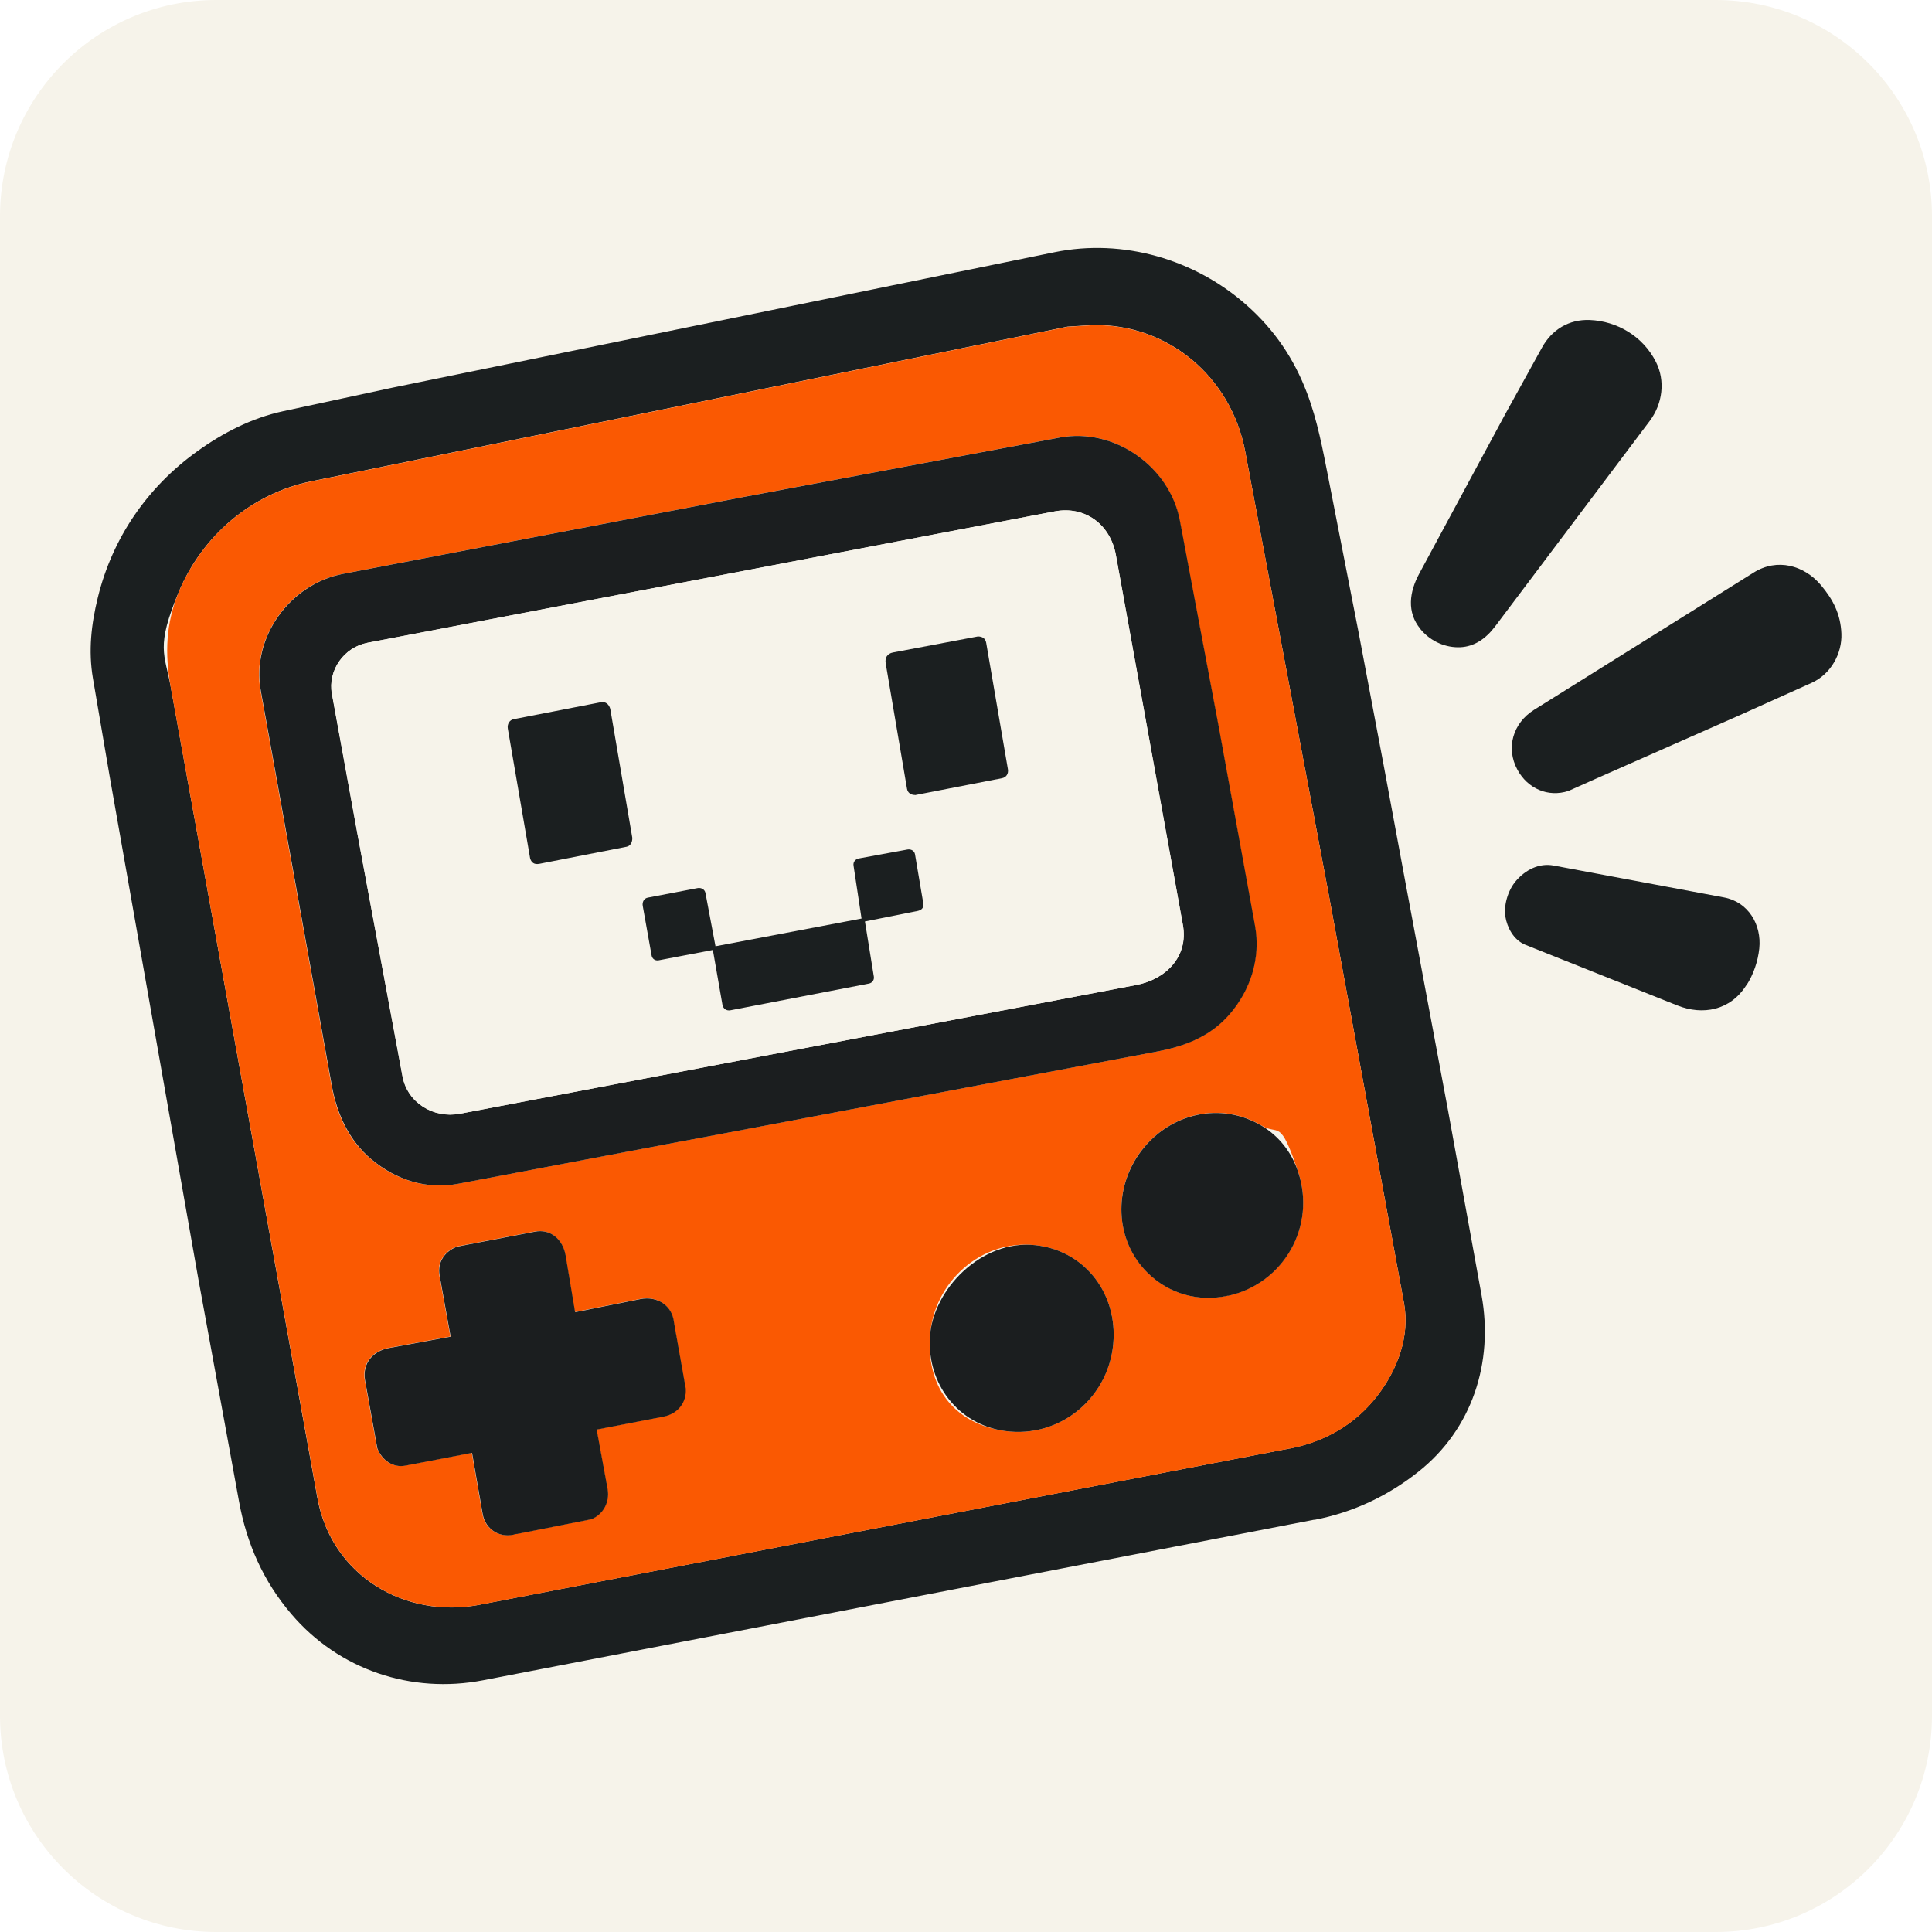
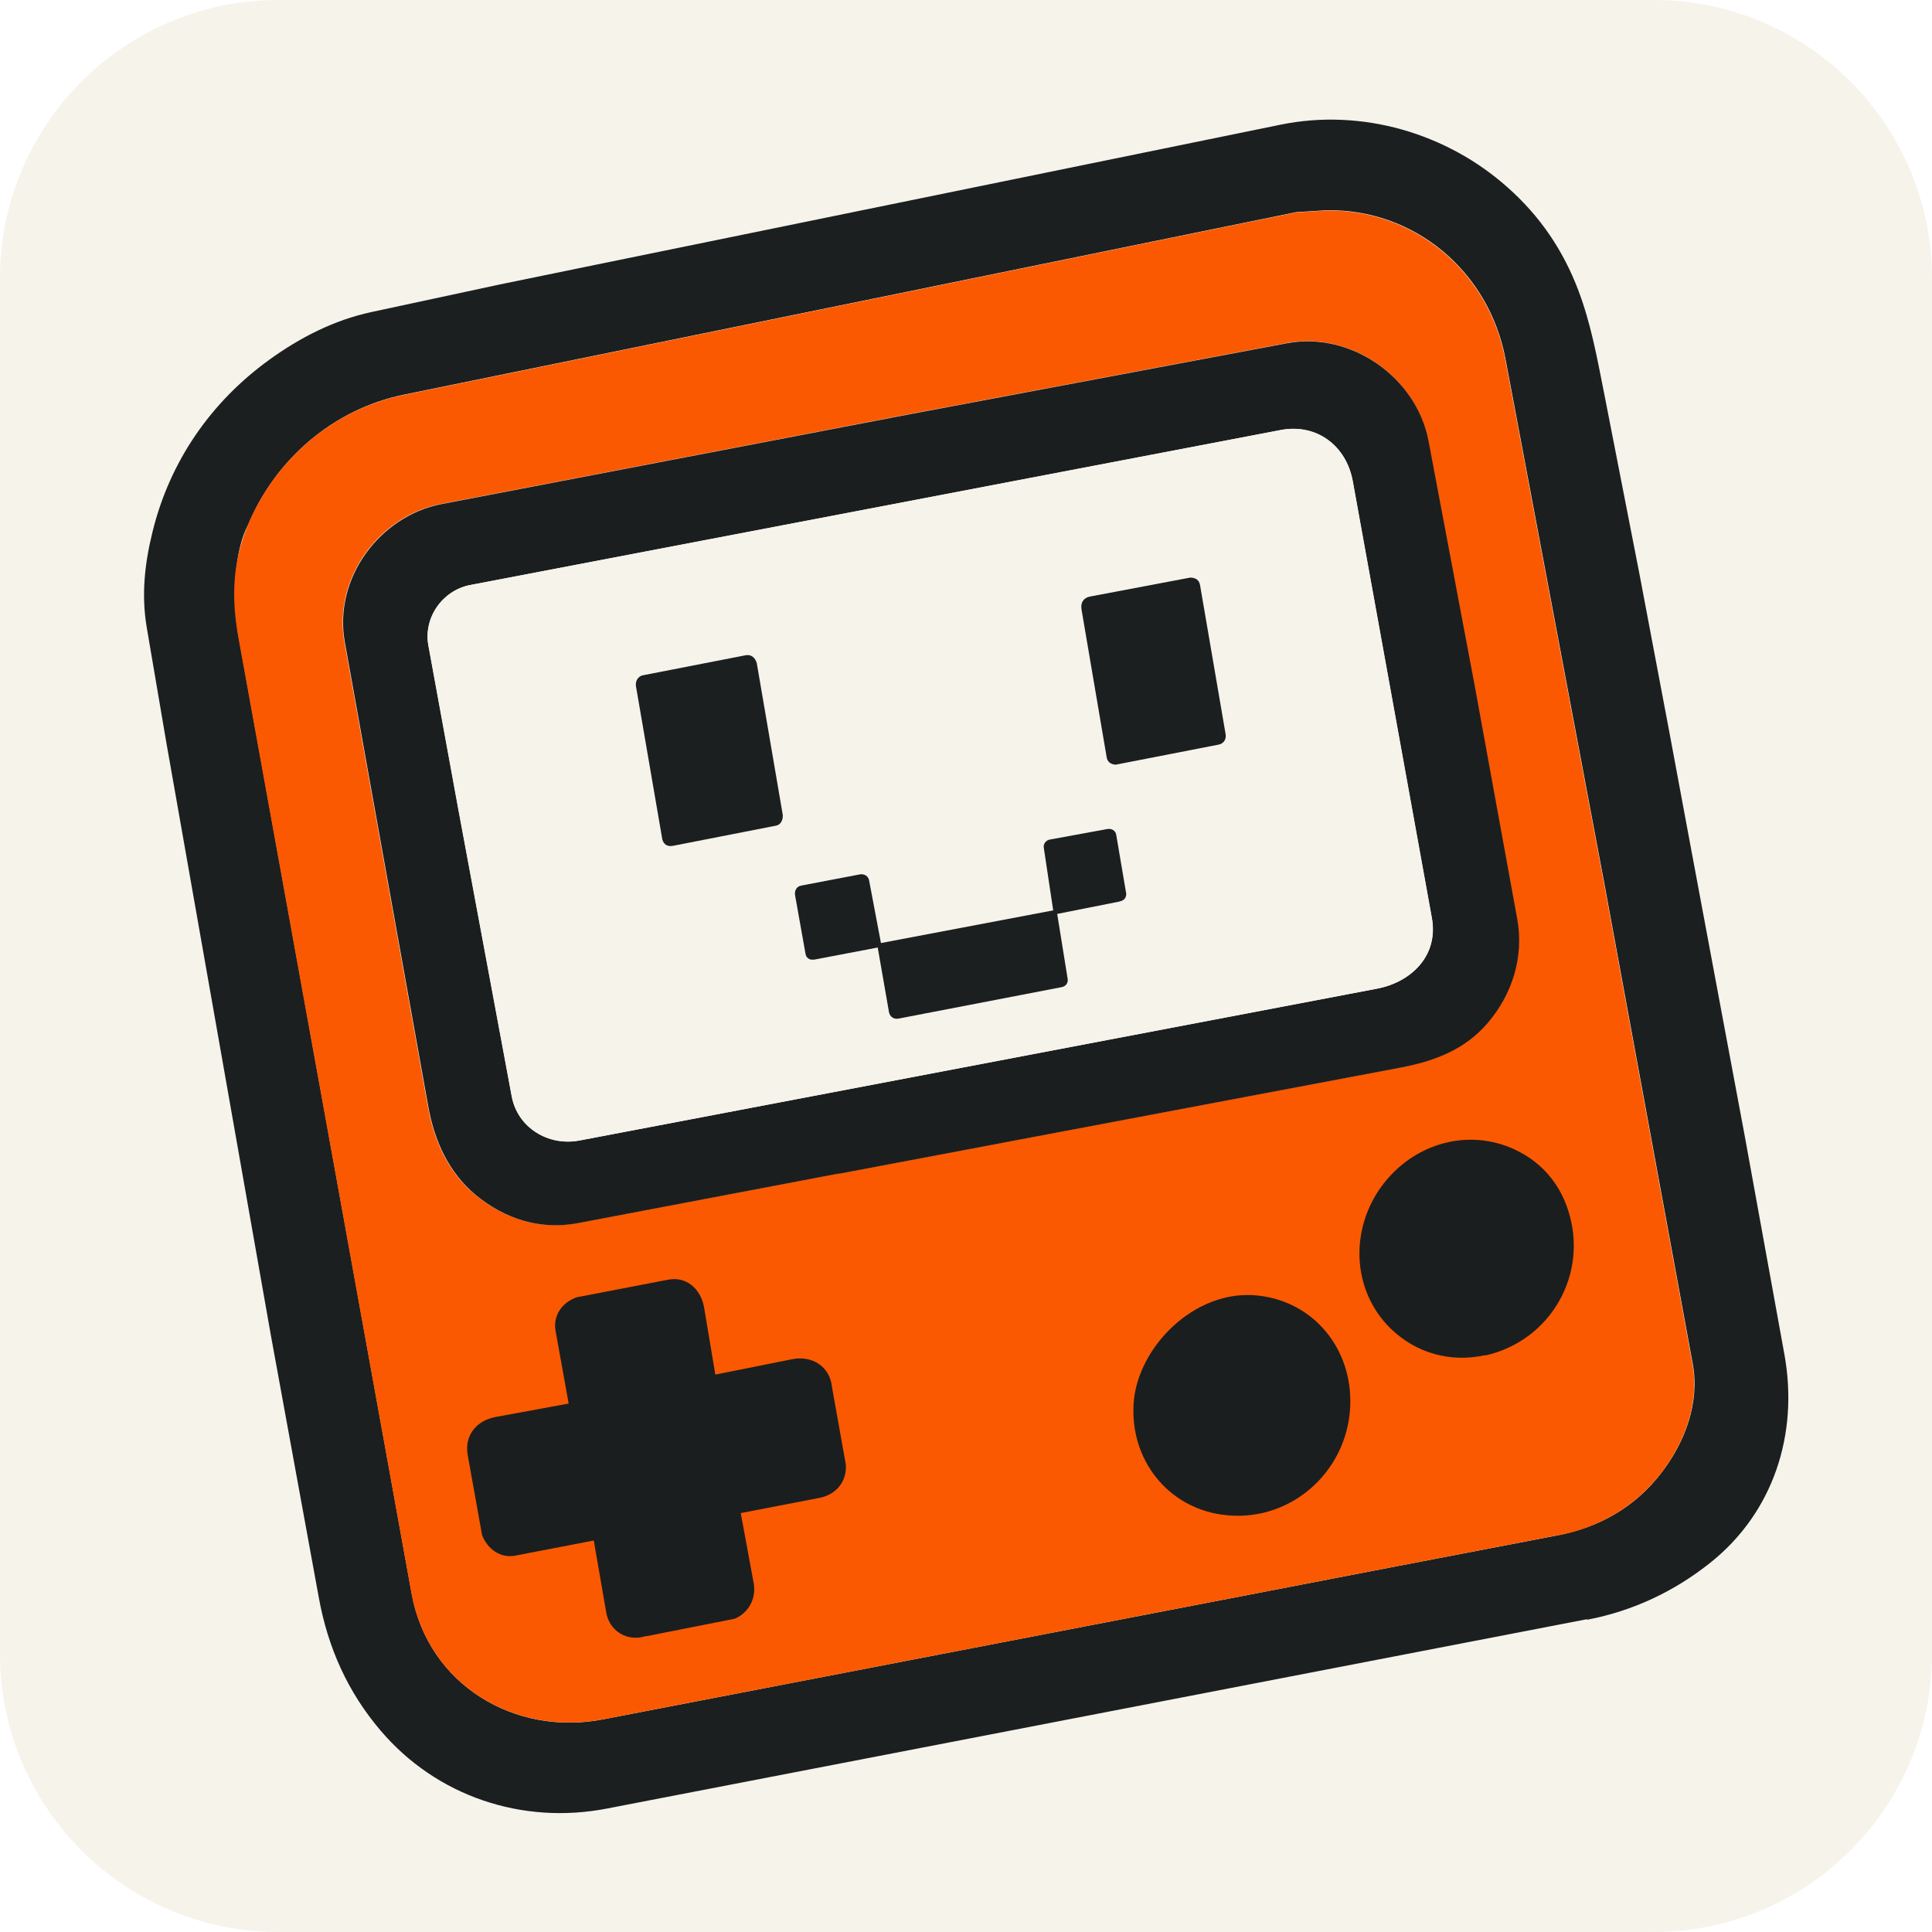
<svg xmlns="http://www.w3.org/2000/svg" id="Layer_1" version="1.1" viewBox="0 0 1254 1254">
  <defs>
    <style>
      .st0 {
        fill: #f6f3ea;
      }

      .st1 {
        fill: #fa5902;
      }

      .st2 {
        fill: #1b1e1f;
      }

      .st3 {
        fill: #1b1f20;
      }
    </style>
  </defs>
-   <rect class="st0" width="1254" height="1254" rx="140.4" ry="140.4" />
+   <rect class="st0" width="1254" height="1254" rx="180.7" ry="180.7" />
  <g>
-     <path class="st3" d="M853,986.4l-539.4,104.2c-46.5,9-93.7-6.7-124.6-43.1-18-21.1-28.9-45.5-33.9-73.2l-26.3-143.8-57.7-327-10.8-63.3c-3-17.8-1.1-34.9,3.2-52.4,9.5-38.8,32.2-71.6,64.3-94.7,16.9-12.2,35.6-21.8,56-26.2l70.6-15.2,53.7-11,376.4-77c44.6-9.1,91.3,4.7,124.8,34.5,17.9,15.9,30.6,34.6,39,56.8,6.9,18.2,10.2,36.5,14,55.7l19.6,100.2,16.5,87.4,12,64.7,17.8,95.3,11.7,62.6,21.7,119.6c8,44-6.2,87.2-40.9,114.7-19.5,15.5-42.1,26.4-67.6,31.3ZM837,940.2c23.2-4.5,42.8-15.8,57.1-34.4,12.8-16.6,21.2-38.3,17.2-60l-48.8-264.9-54.3-288c-9.1-48.4-50.4-83-99-81.9l-16.3,1-490.9,100.4c-38.8,7.9-70.7,35.4-85.9,71.6s-9.2,40.3-5.3,61.8l95.2,526.5c9.2,50.8,57.4,78.6,105.2,69.3l437.4-84.4,88.3-17Z" />
-     <path class="st3" d="M922,408.3c-9.1-10.9-7.2-24.2-.8-36l55.7-103.3,23.9-43.3c6.4-11.7,17.5-18.5,31-18,17.9.7,34.7,10.7,43,27.2,6.2,12.2,4.4,27.1-4,38.3l-100.3,133.3c-6.1,8.1-13.6,13.2-22.7,13.6s-18.9-3.4-25.8-11.7Z" />
-     <path class="st3" d="M1035.7,505.5l-17.7,7.9c-13.3,4.3-26.5-1.6-33.1-13.8-7.7-14.2-2.8-30.3,10.7-38.8l34.9-21.8,107.8-67.4c15.2-9.5,32.7-4.8,43.7,8.3,7.8,9.3,12.7,18.7,13.2,31.4s-6.7,26.2-19.3,31.9l-46.7,21-93.5,41.3Z" />
-     <path class="st3" d="M1133.4,639.6c-10.3,16.2-28.1,19.6-44.7,13l-98.5-39.3c-8-3.2-12-11.6-13.1-18.3s1.2-16.8,7.1-23.5,14.5-11.5,24.2-9.7l110.6,20.7c15.7,2.9,24.5,17.6,22.9,33.1-.9,8.4-3.7,16.7-8.3,23.9Z" />
-     <path class="st1" d="M837,940.2l-88.3,17-437.4,84.4c-47.9,9.2-96-18.5-105.2-69.3L110.8,445.9c-3.9-21.5-3.2-41.4,5.3-61.8,15.2-36.3,47.1-63.7,85.9-71.6l490.9-100.4,16.3-1c48.6-1.1,89.9,33.5,99,81.9l54.3,288,48.8,264.9c4,21.8-4.5,43.4-17.2,60-14.3,18.6-33.9,29.9-57.1,34.4ZM440.9,741.1l310-58.6c18.5-3.5,34.8-10,47.2-24.4,13.4-15.6,20.1-36.1,16.3-57.2l-23.4-128.4-25.4-134.8c-6.6-35.1-42.6-60.4-77.9-53.7l-206.4,38.8-259,49.7c-34,6.5-59.4,40.9-53.2,75.9l46,255.8c3.4,19.1,11.3,36.2,25.8,48.3,16,13.4,35.7,19.8,56.6,15.8l143.2-27.2ZM797.1,841c36.3-8,57.3-45.4,45.4-80.7s-12.4-23-23.6-29.7c-26.4-15.8-59-8.3-77.8,15.9-18.6,24-17.9,58.4,4,79.8,13.9,13.5,32.8,18.9,52,14.6ZM335.2,995.6l48.5-9.6c7.7-3.2,12.1-11.2,10.5-19.6l-7.1-38.6,43.4-8.4c8.9-1.7,15.1-8.9,14.4-18.3l-7.6-42.7c-1.1-11.4-11.1-17.4-21.8-15.3l-42.4,8.5-6.2-37c-1.7-10.2-9.8-17.3-20.2-15.2l-49.9,9.6c-7.9,2.7-13.2,10-11.7,18.5l7.2,40-40.1,7.4c-10.2,1.9-17.2,9.7-15.5,20.6l8,44.4c3,7.8,10.1,12.9,18.3,11.3l43.2-8.3,6.9,39.7c1.8,10.3,11.6,16.3,21.9,12.9ZM652.1,928.8c36.7,5.2,69.1-22.9,70.7-59.8,1.3-31.4-20.1-57.5-50.8-60.8-34.9-3.8-66.1,23.7-68.4,59.3s18.3,57,48.5,61.3Z" />
-     <path class="st2" d="M440.9,741.1l-143.2,27.2c-20.8,4-40.5-2.4-56.6-15.8-14.5-12.2-22.4-29.3-25.8-48.3l-46-255.8c-6.3-35,19.2-69.3,53.2-75.9l259-49.7,206.4-38.8c35.3-6.6,71.2,18.7,77.9,53.7l25.4,134.8,23.4,128.4c3.8,21-2.9,41.6-16.3,57.2-12.4,14.5-28.8,20.9-47.2,24.4l-310,58.6ZM298.4,722.9l439.2-83.6c18.7-3.6,33.9-18.1,30.1-39l-43.5-240.2c-3.6-19.7-20-31.9-39.6-28.2l-446.1,85.3c-15.2,2.9-25.9,17.8-23.1,33.2l16.5,90.5,29.3,157.7c3.2,17.2,20.1,27.5,37.1,24.3Z" />
-     <path class="st2" d="M335.2,995.6c-10.3,3.4-20.1-2.7-21.9-12.9l-6.9-39.7-43.2,8.3c-8.2,1.6-15.3-3.6-18.3-11.3l-8-44.4c-1.7-10.9,5.3-18.7,15.5-20.6l40.1-7.4-7.2-40c-1.5-8.5,3.7-15.8,11.7-18.5l49.9-9.6c10.3-2.2,18.4,4.9,20.2,15.2l6.2,37,42.4-8.5c10.7-2.1,20.7,3.9,21.8,15.3l7.6,42.7c.7,9.4-5.5,16.6-14.4,18.3l-43.4,8.4,7.1,38.6c1.5,8.4-2.8,16.4-10.5,19.6l-48.5,9.6Z" />
-     <path class="st2" d="M652.1,928.8c-30.3-4.3-50.5-30.7-48.5-61.3s33.5-63.1,68.4-59.3c30.8,3.3,52.1,29.4,50.8,60.8-1.5,36.9-34,65-70.7,59.8Z" />
-     <path class="st2" d="M797.1,841c-19.2,4.2-38.1-1.1-52-14.6-21.9-21.4-22.6-55.7-4-79.8,18.7-24.2,51.4-31.7,77.8-15.9,11.2,6.7,19.4,17.1,23.6,29.7,12,35.3-9.1,72.7-45.4,80.7Z" />
-     <path class="st0" d="M298.4,722.9c-17,3.2-33.9-7.1-37.1-24.3l-29.3-157.7-16.5-90.5c-2.8-15.4,7.9-30.3,23.1-33.2l446.1-85.3c19.6-3.7,36,8.5,39.6,28.2l43.5,240.2c3.8,20.9-11.4,35.4-30.1,39l-439.2,83.6Z" />
+     <path class="st3" d="M1029.9,1051l-636.1,122.9c-54.8,10.6-110.5-7.9-146.9-50.8-21.2-24.9-34.1-53.7-40-86.3l-31-169.6-68-385.6-12.7-74.6c-3.5-21-1.3-41.2,3.8-61.8,11.2-45.8,38-84.4,75.8-111.7,19.9-14.4,42-25.7,66-30.9l83.3-17.9,63.3-13,443.9-90.8c52.6-10.7,107.7,5.5,147.2,40.7,21.1,18.7,36.1,40.8,46,67,8.1,21.5,12,43,16.5,65.7l23.1,118.2,19.5,103.1,14.2,76.3,21,112.4,13.8,73.8,25.6,141c9.4,51.9-7.3,102.8-48.2,135.3-23,18.3-49.6,31.1-79.7,36.9h-.1ZM1011.1,996.5c27.4-5.3,50.5-18.6,67.3-40.6,15.1-19.6,25-45.2,20.3-70.8l-57.5-312.4-64-339.6c-10.7-57.1-59.4-97.9-116.7-96.6l-19.2,1.2-578.9,118.4c-45.8,9.3-83.4,41.7-101.3,84.4-8.9,16.5-10.8,47.5-6.2,72.9l112.3,620.9c10.8,59.9,67.7,92.7,124.1,81.7l515.8-99.5,104.1-20h.1Z" />
+     <path class="st1" d="M1011.1,996.5l-104.1,20-515.8,99.5c-56.5,10.8-113.2-21.8-124.1-81.7l-112.4-620.7c-4.6-25.4-3.8-48.8,6.2-72.9,17.9-42.8,55.5-75.1,101.3-84.4l578.9-118.4,19.2-1.2c57.3-1.3,106,39.5,116.7,96.6l64,339.6,57.5,312.4c4.7,25.7-5.3,51.2-20.3,70.8-16.9,21.9-40,35.3-67.3,40.6h0ZM544,761.8l365.6-69.1c21.8-4.1,41-11.8,55.7-28.8,15.8-18.4,23.7-42.6,19.2-67.5l-27.6-151.4-30-159c-7.8-41.4-50.2-71.2-91.9-63.3l-243.4,45.8-305.4,58.6c-40.1,7.7-70,48.2-62.7,89.5l54.2,301.6c4,22.5,13.3,42.7,30.4,57,18.9,15.8,42.1,23.3,66.7,18.6l168.9-32.1h.2Z" />
+     <path class="st2" d="M544,761.8l-168.9,32.1c-24.5,4.7-47.8-2.8-66.7-18.6-17.1-14.4-26.4-34.6-30.4-57l-54.2-301.6c-7.4-41.3,22.6-81.7,62.7-89.5l305.4-58.6,243.4-45.8c41.6-7.8,84,22.1,91.9,63.3l30,159,27.6,151.4c4.5,24.8-3.4,49.1-19.2,67.5-14.6,17.1-34,24.6-55.7,28.8l-365.6,69.1h-.2ZM375.9,740.3l517.9-98.6c22.1-4.2,40-21.3,35.5-46l-51.3-283.3c-4.2-23.2-23.6-37.6-46.7-33.3l-526.1,100.6c-17.9,3.4-30.5,21-27.2,39.2l19.5,106.7,34.6,186c3.8,20.3,23.7,32.4,43.7,28.7h.1Z" />
+     <path class="st2" d="M419.3,1061.9c-12.1,4-23.7-3.2-25.8-15.2l-8.1-46.8-50.9,9.8c-9.7,1.9-18-4.2-21.6-13.3l-9.4-52.4c-2-12.9,6.2-22.1,18.3-24.3l47.3-8.7-8.5-47.2c-1.8-10,4.4-18.6,13.8-21.8l58.8-11.3c12.1-2.6,21.7,5.8,23.8,17.9l7.3,43.6,50-10c12.6-2.5,24.4,4.6,25.7,18l9,50.4c.8,11.1-6.5,19.6-17,21.6l-51.2,9.9,8.4,45.5c1.8,9.9-3.3,19.3-12.4,23.1l-57.2,11.3h-.2Z" />
+     <path class="st2" d="M793,983.1c-35.7-5.1-59.6-36.2-57.2-72.3s39.5-74.4,80.7-69.9c36.3,3.9,61.4,34.7,59.9,71.7-1.8,43.5-40.1,76.7-83.4,70.5Z" />
+     <path class="st2" d="M964,879.6c-22.6,5-44.9-1.3-61.3-17.2-25.8-25.2-26.7-65.7-4.7-94.1,22.1-28.5,60.6-37.4,91.7-18.7,13.2,7.9,22.9,20.2,27.8,35,14.2,41.6-10.7,85.7-53.5,95.2h0Z" />
+     <path class="st0" d="M375.9,740.3c-20,3.8-40-8.4-43.7-28.7l-34.6-186-19.5-106.7c-3.3-18.2,9.3-35.7,27.2-39.2l526.1-100.6c23.1-4.4,42.5,10,46.7,33.3l51.3,283.3c4.5,24.6-13.4,41.7-35.5,46l-517.9,98.6h-.1Z" />
    <g>
-       <path class="st3" d="M427.6,623.3c-2.6.5-4.4-1.2-4.7-3.3l-5.7-31.9c-.5-2.6.8-5.1,3.4-5.5l32.4-6.2c2.4-.3,4.5,1,4.9,3.3l6.5,34.5,94.8-18-5.2-34.4c-.4-2.4,1.4-4.3,3.5-4.6l31.5-5.8c2.3-.4,4.5.8,4.9,3.1l5.5,32.5c0,2.7-1.6,3.8-3.9,4.3l-34.1,6.8,5.8,35.9c.3,2.1-1.1,4-3.2,4.4l-89.7,17.3c-2.7.6-4.9-.9-5.4-3.6l-6.2-35.5-35.1,6.7Z" />
-       <path class="st3" d="M349.9,560.7c-3.2.6-5-.9-5.8-3.5l-14.5-84.3c-.5-2.8,1.1-5.6,3.8-6.1l56.6-11c3.1-.6,5.3,1.4,6.1,4.3l14.3,83.7c.1,2.7-1.1,5.3-3.7,5.8l-56.7,11.1Z" />
-       <path class="st3" d="M593.9,516c-2.9,0-4.8-1.6-5.2-4.1l-13.8-81.2c-.7-3.9,1.1-6.5,4.7-7.2l55.1-10.4c2.9,0,4.9,1.3,5.4,4.1l14.1,82.1c.5,3-1.2,5.3-3.8,5.8l-56.6,11Z" />
+       <path class="st3" d="M528.3,622.8c-3.1.6-5.2-1.4-5.5-3.9l-6.7-37.6c-.6-3.1.9-6,4-6.5l38.2-7.3c2.8-.4,5.3,1.2,5.8,3.9l7.7,40.7,111.8-21.2-6.1-40.6c-.5-2.8,1.7-5.1,4.1-5.4l37.1-6.8c2.7-.5,5.3.9,5.8,3.7l6.5,38.3c0,3.2-1.9,4.5-4.6,5.1l-40.2,8,6.8,42.3c.4,2.5-1.3,4.7-3.8,5.2l-105.8,20.4c-3.2.7-5.8-1.1-6.4-4.2l-7.3-41.9-41.4,7.9h0Z" />
+       <path class="st3" d="M436.7,549c-3.8.7-5.9-1.1-6.8-4.1l-17.1-99.4c-.6-3.3,1.3-6.6,4.5-7.2l66.7-13c3.7-.7,6.2,1.7,7.2,5.1l16.9,98.7c.1,3.2-1.3,6.2-4.4,6.8l-66.9,13.1h-.1Z" />
+       <path class="st3" d="M724.4,496.3c-3.4,0-5.7-1.9-6.1-4.8l-16.3-95.8c-.8-4.6,1.3-7.7,5.5-8.5l65-12.3c3.4,0,5.8,1.5,6.4,4.8l16.6,96.8c.6,3.5-1.4,6.2-4.5,6.8l-66.7,13h.1Z" />
    </g>
  </g>
</svg>
